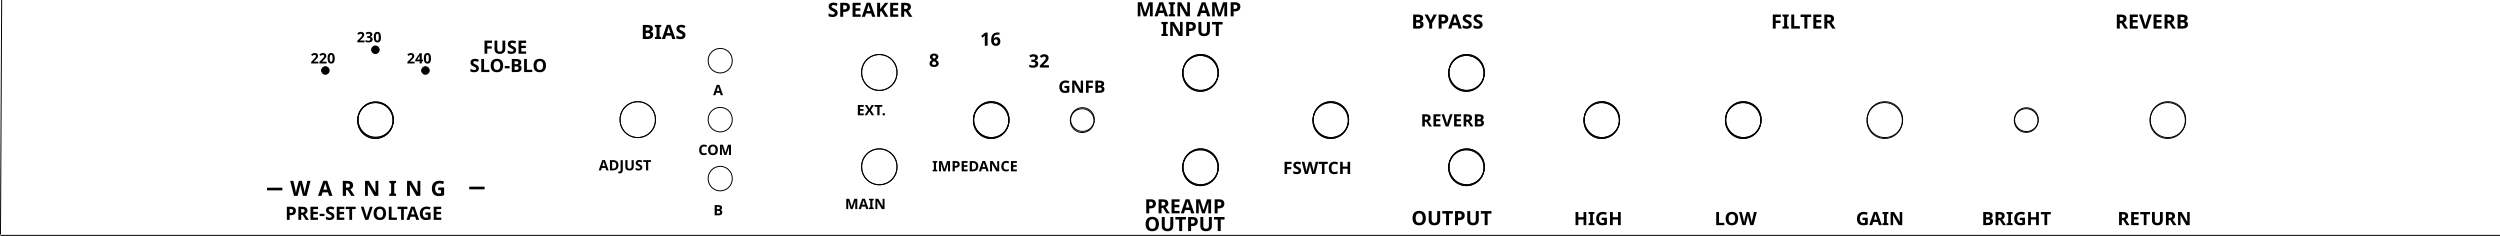
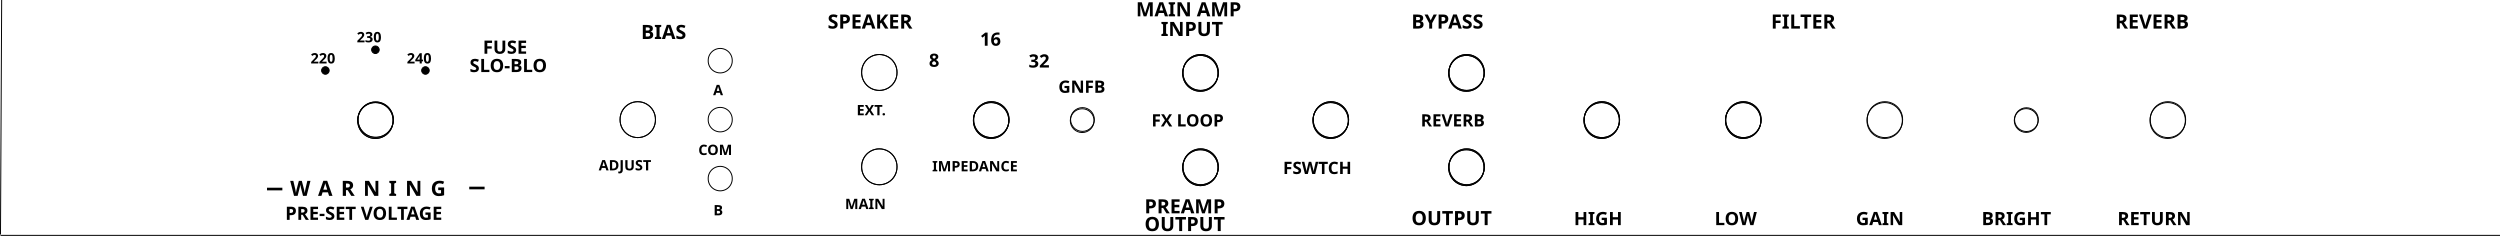
<svg xmlns="http://www.w3.org/2000/svg" xmlns:xlink="http://www.w3.org/1999/xlink" width="26.5in" height="2.5in" viewBox="0 0 673.1 63.5" version="1.1" id="svg8">
  <defs id="defs2">
    <marker style="overflow:visible" refY="0.0" refX="0.0" orient="auto" id="DistanceX">
      <path id="path817" style="stroke:#000000; stroke-width:0.5" d="M 3,-3 L -3,3 M 0,-5 L  0,5" />
    </marker>
    <pattern y="0" x="0" width="8" patternUnits="userSpaceOnUse" id="Hatch" height="8">
      <path id="path820" stroke-width="0.25" stroke="#000000" linecap="square" d="M8 4 l-4,4" />
      <path id="path822" stroke-width="0.25" stroke="#000000" linecap="square" d="M6 2 l-4,4" />
      <path id="path824" stroke-width="0.25" stroke="#000000" linecap="square" d="M4 0 l-4,4" />
    </pattern>
    <symbol id="*Model_Space" />
    <symbol id="*Paper_Space" />
    <symbol id="*Paper_Space0" />
    <symbol id="power_switches">
      <path id="path830" style="stroke:#000000;fill:none" d="M 1048.915,891.336 1054.598,891.336" />
      <path id="path832" style="stroke:#000000;fill:none" d="M 1048.915,887.496 A 23.52,23.52 -0 1 0 1054.598,887.496" />
      <path id="path834" style="stroke:#000000;fill:none" d="M 1054.598,891.336 1054.598,887.496" />
      <path id="path836" style="stroke:#000000;fill:none" d="M 1048.915,887.496 1048.915,891.336" />
      <path id="path838" style="stroke:#000000;fill:none" d="M 952.915,891.336 958.598,891.336" />
      <path id="path840" style="stroke:#000000;fill:none" d="M 952.915,887.496 A 23.52,23.52 -0 1 0 958.598,887.496" />
      <path id="path842" style="stroke:#000000;fill:none" d="M 958.598,891.336 958.598,887.496" />
      <path id="path844" style="stroke:#000000;fill:none" d="M 952.915,887.496 952.915,891.336" />
    </symbol>
    <marker style="overflow:visible" refY="0.0" refX="0.0" orient="auto" id="DistanceX-8">
      <path id="path989" style="stroke:#000000; stroke-width:0.5" d="M 3,-3 L -3,3 M 0,-5 L  0,5" />
    </marker>
    <pattern y="0" x="0" width="8" patternUnits="userSpaceOnUse" id="Hatch-2" height="8">
      <path id="path992" stroke-width="0.25" stroke="#000000" linecap="square" d="M8 4 l-4,4" />
      <path id="path994" stroke-width="0.25" stroke="#000000" linecap="square" d="M6 2 l-4,4" />
      <path id="path996" stroke-width="0.25" stroke="#000000" linecap="square" d="M4 0 l-4,4" />
    </pattern>
    <symbol id="*Model_Space-3" />
    <symbol id="*Paper_Space-7" />
    <symbol id="*Paper_Space0-7" />
    <symbol id="power_switches-4">
      <path id="path1002" style="stroke:#000000;fill:none" d="M 1048.915,891.336 1054.598,891.336" />
      <path id="path1004" style="stroke:#000000;fill:none" d="M 1048.915,887.496 A 23.52,23.52 -0 1 0 1054.598,887.496" />
      <path id="path1006" style="stroke:#000000;fill:none" d="M 1054.598,891.336 1054.598,887.496" />
      <path id="path1008" style="stroke:#000000;fill:none" d="M 1048.915,887.496 1048.915,891.336" />
      <path id="path1010" style="stroke:#000000;fill:none" d="M 952.915,891.336 958.598,891.336" />
      <path id="path1012" style="stroke:#000000;fill:none" d="M 952.915,887.496 A 23.52,23.52 -0 1 0 958.598,887.496" />
      <path id="path1014" style="stroke:#000000;fill:none" d="M 958.598,891.336 958.598,887.496" />
      <path id="path1016" style="stroke:#000000;fill:none" d="M 952.915,887.496 952.915,891.336" />
    </symbol>
    <marker style="overflow:visible" refY="0.0" refX="0.0" orient="auto" id="DistanceX-5">
      <path id="path1167" style="stroke:#000000; stroke-width:0.5" d="M 3,-3 L -3,3 M 0,-5 L  0,5" />
    </marker>
    <pattern y="0" x="0" width="8" patternUnits="userSpaceOnUse" id="Hatch-25" height="8">
      <path id="path1170" stroke-width="0.25" stroke="#000000" linecap="square" d="M8 4 l-4,4" />
      <path id="path1172" stroke-width="0.25" stroke="#000000" linecap="square" d="M6 2 l-4,4" />
      <path id="path1174" stroke-width="0.25" stroke="#000000" linecap="square" d="M4 0 l-4,4" />
    </pattern>
    <symbol id="*Model_Space-9" />
    <symbol id="*Paper_Space-9" />
    <symbol id="*Paper_Space0-0" />
    <symbol id="power_switches-2">
      <path id="path1180" style="stroke:#000000;fill:none" d="M 1048.915,891.336 1054.598,891.336" />
      <path id="path1182" style="stroke:#000000;fill:none" d="M 1048.915,887.496 A 23.52,23.52 -0 1 0 1054.598,887.496" />
      <path id="path1184" style="stroke:#000000;fill:none" d="M 1054.598,891.336 1054.598,887.496" />
      <path id="path1186" style="stroke:#000000;fill:none" d="M 1048.915,887.496 1048.915,891.336" />
      <path id="path1188" style="stroke:#000000;fill:none" d="M 952.915,891.336 958.598,891.336" />
      <path id="path1190" style="stroke:#000000;fill:none" d="M 952.915,887.496 A 23.52,23.52 -0 1 0 958.598,887.496" />
      <path id="path1192" style="stroke:#000000;fill:none" d="M 958.598,891.336 958.598,887.496" />
      <path id="path1194" style="stroke:#000000;fill:none" d="M 952.915,887.496 952.915,891.336" />
    </symbol>
    <marker style="overflow:visible" refY="0.0" refX="0.0" orient="auto" id="DistanceX-9">
      <path id="path5054" style="stroke:#000000; stroke-width:0.5" d="M 3,-3 L -3,3 M 0,-5 L  0,5" />
    </marker>
    <pattern y="0" x="0" width="8" patternUnits="userSpaceOnUse" id="Hatch-8" height="8">
      <path id="path5057" stroke-width="0.25" stroke="#000000" linecap="square" d="M8 4 l-4,4" />
      <path id="path5059" stroke-width="0.25" stroke="#000000" linecap="square" d="M6 2 l-4,4" />
      <path id="path5061" stroke-width="0.25" stroke="#000000" linecap="square" d="M4 0 l-4,4" />
    </pattern>
    <symbol id="*Model_Space-97" />
    <symbol id="*Paper_Space-8" />
    <symbol id="*Paper_Space0-8" />
    <symbol id="power_switches-6">
      <path id="path5067" style="stroke:#000000;fill:none" d="M 1048.915,891.336 1054.598,891.336" />
      <path id="path5069" style="stroke:#000000;fill:none" d="M 1048.915,887.496 A 23.52,23.52 -0 1 0 1054.598,887.496" />
      <path id="path5071" style="stroke:#000000;fill:none" d="M 1054.598,891.336 1054.598,887.496" />
      <path id="path5073" style="stroke:#000000;fill:none" d="M 1048.915,887.496 1048.915,891.336" />
      <path id="path5075" style="stroke:#000000;fill:none" d="M 952.915,891.336 958.598,891.336" />
      <path id="path5077" style="stroke:#000000;fill:none" d="M 952.915,887.496 A 23.52,23.52 -0 1 0 958.598,887.496" />
      <path id="path5079" style="stroke:#000000;fill:none" d="M 958.598,891.336 958.598,887.496" />
      <path id="path5081" style="stroke:#000000;fill:none" d="M 952.915,887.496 952.915,891.336" />
    </symbol>
    <marker style="overflow:visible" refY="0.0" refX="0.0" orient="auto" id="DistanceX-6">
      <path id="path5244" style="stroke:#000000; stroke-width:0.5" d="M 3,-3 L -3,3 M 0,-5 L  0,5" />
    </marker>
    <pattern y="0" x="0" width="8" patternUnits="userSpaceOnUse" id="Hatch-4" height="8">
      <path id="path5247" stroke-width="0.25" stroke="#000000" linecap="square" d="M8 4 l-4,4" />
      <path id="path5249" stroke-width="0.25" stroke="#000000" linecap="square" d="M6 2 l-4,4" />
      <path id="path5251" stroke-width="0.25" stroke="#000000" linecap="square" d="M4 0 l-4,4" />
    </pattern>
    <symbol id="*Model_Space-8" />
    <symbol id="*Paper_Space-2" />
    <symbol id="*Paper_Space0-07" />
    <symbol id="IEC">
      <path id="path5257" style="stroke:#000000;fill:none" d="M 1090.72,1889.083 A 6.24,6.24 -0 1 0 1078.24,1889.083 6.24,6.24 -0 1 0 1090.72,1889.083 z" />
      <path id="path5259" style="stroke:#000000;fill:none" d="M 1061.819,1851.583 957.141,1851.583" />
      <path id="path5261" style="stroke:#000000;fill:none" d="M 1061.819,1926.583 957.141,1926.583" />
      <path id="path5263" style="stroke:#000000;fill:none" d="M 957.141,1851.583 957.141,1926.583" />
      <path id="path5265" style="stroke:#000000;fill:none" d="M 940.72,1889.083 A 6.24,6.24 -0 1 0 928.24,1889.083 6.24,6.24 -0 1 0 940.72,1889.083 z" />
      <path id="path5267" style="stroke:#000000;fill:none" d="M 1061.819,1851.583 1061.819,1926.583" />
    </symbol>
    <symbol id="fuse">
      <path id="path5270" style="stroke:#000000;fill:none" d="M 1293.342,1876.575 1293.342,1901.59" />
      <path id="path5272" style="stroke:#000000;fill:none" d="M 1336.542,1876.575 1336.542,1901.59" />
      <path id="path5274" style="stroke:#000000;fill:none" d="M 1336.542,1876.575 A 24.96,24.96 -0 0 0 1293.342,1876.575" />
      <path id="path5276" style="stroke:#000000;fill:none" d="M 1293.342,1901.59 A 24.96,24.96 -0 0 0 1336.542,1901.59" />
    </symbol>
    <clipPath clipPathUnits="userSpaceOnUse" id="clipPath4497">
      <path d="m 0,0 7115,0 0,11518 L 0,11518 0,0" id="path4499" />
    </clipPath>
    <clipPath clipPathUnits="userSpaceOnUse" id="clipPath4713">
      <path d="m 0,0 7115,0 0,11518 L 0,11518 0,0" id="path4715" />
    </clipPath>
    <clipPath clipPathUnits="userSpaceOnUse" id="clipPath4428">
      <path d="m 0,0 7197,0 0,11518 L 0,11518 0,0" id="path4430" />
    </clipPath>
    <clipPath clipPathUnits="userSpaceOnUse" id="clipPath4608">
      <path d="m 0,0 7197,0 0,11518 L 0,11518 0,0" id="path4610" />
    </clipPath>
    <marker style="overflow:visible" refY="0.0" refX="0.0" orient="auto" id="DistanceX-2">
      <path id="path1064" style="stroke:#000000; stroke-width:0.5" d="M 3,-3 L -3,3 M 0,-5 L  0,5" />
    </marker>
    <pattern y="0" x="0" width="8" patternUnits="userSpaceOnUse" id="Hatch-47" height="8">
      <path id="path1067" stroke-width="0.25" stroke="#000000" linecap="square" d="M8 4 l-4,4" />
      <path id="path1069" stroke-width="0.25" stroke="#000000" linecap="square" d="M6 2 l-4,4" />
      <path id="path1071" stroke-width="0.25" stroke="#000000" linecap="square" d="M4 0 l-4,4" />
    </pattern>
    <symbol id="*Model_Space-5" />
    <symbol id="*Paper_Space-6" />
    <symbol id="*Paper_Space0-88" />
    <symbol id="IEC-4">
      <path id="path1077" style="stroke:#000000;fill:none" d="M 1090.72,1889.083 A 6.24,6.24 -0 1 0 1078.24,1889.083 6.24,6.24 -0 1 0 1090.72,1889.083 z" />
      <path id="path1079" style="stroke:#000000;fill:none" d="M 1061.819,1851.583 957.141,1851.583" />
      <path id="path1081" style="stroke:#000000;fill:none" d="M 1061.819,1926.583 957.141,1926.583" />
      <path id="path1083" style="stroke:#000000;fill:none" d="M 957.141,1851.583 957.141,1926.583" />
      <path id="path1085" style="stroke:#000000;fill:none" d="M 940.72,1889.083 A 6.24,6.24 -0 1 0 928.24,1889.083 6.24,6.24 -0 1 0 940.72,1889.083 z" />
      <path id="path1087" style="stroke:#000000;fill:none" d="M 1061.819,1851.583 1061.819,1926.583" />
    </symbol>
    <symbol id="fuse-9">
      <path id="path1090" style="stroke:#000000;fill:none" d="M 1293.342,1876.575 1293.342,1901.59" />
      <path id="path1092" style="stroke:#000000;fill:none" d="M 1336.542,1876.575 1336.542,1901.59" />
      <path id="path1094" style="stroke:#000000;fill:none" d="M 1336.542,1876.575 A 24.96,24.96 -0 0 0 1293.342,1876.575" />
      <path id="path1096" style="stroke:#000000;fill:none" d="M 1293.342,1901.59 A 24.96,24.96 -0 0 0 1336.542,1901.59" />
    </symbol>
    <symbol id="31">
      <use id="use1099" xlink:href="#fuse-9" transform="translate(-129.7253, -1100.601)" />
    </symbol>
    <marker style="overflow:visible" refY="0.0" refX="0.0" orient="auto" id="DistanceX-0">
      <path id="path1255" style="stroke:#000000; stroke-width:0.5" d="M 3,-3 L -3,3 M 0,-5 L  0,5" />
    </marker>
    <pattern y="0" x="0" width="8" patternUnits="userSpaceOnUse" id="Hatch-7" height="8">
      <path id="path1258" stroke-width="0.25" stroke="#000000" linecap="square" d="M8 4 l-4,4" />
      <path id="path1260" stroke-width="0.25" stroke="#000000" linecap="square" d="M6 2 l-4,4" />
      <path id="path1262" stroke-width="0.25" stroke="#000000" linecap="square" d="M4 0 l-4,4" />
    </pattern>
    <symbol id="*Model_Space-7" />
    <symbol id="*Paper_Space-22" />
    <symbol id="*Paper_Space0-079" />
    <symbol id="IEC-49">
      <path id="path1268" style="stroke:#000000;fill:none" d="M 1090.72,1889.083 A 6.24,6.24 -0 1 0 1078.24,1889.083 6.24,6.24 -0 1 0 1090.72,1889.083 z" />
      <path id="path1270" style="stroke:#000000;fill:none" d="M 1061.819,1851.583 957.141,1851.583" />
      <path id="path1272" style="stroke:#000000;fill:none" d="M 1061.819,1926.583 957.141,1926.583" />
      <path id="path1274" style="stroke:#000000;fill:none" d="M 957.141,1851.583 957.141,1926.583" />
      <path id="path1276" style="stroke:#000000;fill:none" d="M 940.72,1889.083 A 6.24,6.24 -0 1 0 928.24,1889.083 6.24,6.24 -0 1 0 940.72,1889.083 z" />
      <path id="path1278" style="stroke:#000000;fill:none" d="M 1061.819,1851.583 1061.819,1926.583" />
    </symbol>
    <symbol id="fuse-1">
      <path id="path1281" style="stroke:#000000;fill:none" d="M 1293.342,1876.575 1293.342,1901.59" />
      <path id="path1283" style="stroke:#000000;fill:none" d="M 1336.542,1876.575 1336.542,1901.59" />
      <path id="path1285" style="stroke:#000000;fill:none" d="M 1336.542,1876.575 A 24.96,24.96 -0 0 0 1293.342,1876.575" />
      <path id="path1287" style="stroke:#000000;fill:none" d="M 1293.342,1901.59 A 24.96,24.96 -0 0 0 1336.542,1901.59" />
    </symbol>
    <symbol id="31-9">
      <use id="use1290" xlink:href="#fuse-1" transform="translate(-129.7253, -1100.601)" />
    </symbol>
  </defs>
  <g id="layer3">
    <path d="m 436.06,32.212 a 4.763,4.763 0 1 0 -9.525,0 4.763,4.763 0 1 0 9.525,0 z" style="fill:none;stroke:#000000;stroke-width:0.265" id="path1297" />
    <path d="m 436.06,32.212 a 4.763,4.763 0 1 0 -9.525,0 4.763,4.763 0 1 0 9.525,0 z" style="fill:none;stroke:#000000;stroke-width:0.265" id="path1299" />
    <path d="m 588.46,32.212 a 4.763,4.763 0 1 0 -9.525,0 4.763,4.763 0 1 0 9.525,0 z" style="fill:none;stroke:#000000;stroke-width:0.265" id="path1301" />
    <path d="m 512.26,32.212 a 4.763,4.763 0 1 0 -9.525,0 4.763,4.763 0 1 0 9.525,0 z" style="fill:none;stroke:#000000;stroke-width:0.265" id="path1303" />
    <path d="m 399.642,44.912 a 4.763,4.763 0 1 0 -9.525,0 4.763,4.763 0 1 0 9.525,0 z" style="fill:none;stroke:#000000;stroke-width:0.265" id="path1305" />
    <path d="m 399.642,19.512 a 4.763,4.763 0 1 0 -9.525,0 4.763,4.763 0 1 0 9.525,0 z" style="fill:none;stroke:#000000;stroke-width:0.265" id="path1307" />
    <path d="m 399.642,19.512 a 4.763,4.763 0 1 0 -9.525,0 4.763,4.763 0 1 0 9.525,0 z" style="fill:none;stroke:#000000;stroke-width:0.265" id="path1309" />
    <path d="m 399.642,44.912 a 4.763,4.763 0 1 0 -9.525,0 4.763,4.763 0 1 0 9.525,0 z" style="fill:none;stroke:#000000;stroke-width:0.265" id="path1311" />
    <path d="m 271.675,32.212 a 4.763,4.763 0 1 0 -9.525,0 4.763,4.763 0 1 0 9.525,0 z" style="fill:none;stroke:#000000;stroke-width:0.265" id="path1313" />
    <path d="m 271.675,32.212 a 4.763,4.763 0 1 0 -9.525,0 4.763,4.763 0 1 0 9.525,0 z" style="fill:none;stroke:#000000;stroke-width:0.265" id="path1315" />
    <path d="m 105.908,32.212 a 4.762,4.762 0 1 0 -9.525,0 4.762,4.762 0 1 0 9.525,0 z" style="fill:none;stroke:#000000;stroke-width:0.265" id="path1317" />
    <path d="m 105.908,32.212 a 4.762,4.762 0 1 0 -9.525,0 4.762,4.762 0 1 0 9.525,0 z" style="fill:none;stroke:#000000;stroke-width:0.265" id="path1319" />
    <path d="m 474.16,32.212 a 4.763,4.763 0 1 0 -9.525,0 4.763,4.763 0 1 0 9.525,0 z" style="fill:none;stroke:#000000;stroke-width:0.265" id="path1321" />
    <path d="m 474.16,32.212 a 4.763,4.763 0 1 0 -9.525,0 4.763,4.763 0 1 0 9.525,0 z" style="fill:none;stroke:#000000;stroke-width:0.265" id="path1323" />
    <path d="m 294.64,32.175 a 3.2,3.2 0 1 0 -6.401,0 3.2,3.2 0 1 0 6.401,0 z" style="fill:none;stroke:#000000;stroke-width:0.265" id="path1325" />
    <path d="m 197.15,16.337 a 3.239,3.239 0 1 0 -6.477,0 3.239,3.239 0 1 0 6.477,0 z" style="fill:none;stroke:#000000;stroke-width:0.265" id="path1337" />
    <path d="m 197.15,32.212 a 3.239,3.239 0 1 0 -6.477,0 3.239,3.239 0 1 0 6.477,0 z" style="fill:none;stroke:#000000;stroke-width:0.265" id="path1339" />
    <path d="m 197.15,48.087 a 3.239,3.239 0 1 0 -6.477,0 3.239,3.239 0 1 0 6.477,0 z" style="fill:none;stroke:#000000;stroke-width:0.265" id="path1341" />
    <path d="m 176.473,32.212 a 4.763,4.763 0 1 0 -9.525,0 4.763,4.763 0 1 0 9.525,0 z" style="fill:none;stroke:#000000;stroke-width:0.265" id="path1343" />
    <path d="m 176.473,32.212 a 4.763,4.763 0 1 0 -9.525,0 4.763,4.763 0 1 0 9.525,0 z" style="fill:none;stroke:#000000;stroke-width:0.265" id="path1345" />
    <use height="100%" width="100%" y="0" x="0" transform="matrix(0.2645833,0,0,0.2645833,-214.3012,-61.96799)" xlink:href="#IEC-49" id="use1347" />
    <path d="m 363.097,32.212 a 4.763,4.763 0 1 0 -9.525,0 4.763,4.763 0 1 0 9.525,0 z" style="fill:none;stroke:#000000;stroke-width:0.265" id="path1349" />
    <path d="m 363.097,32.212 a 4.763,4.763 0 1 0 -9.525,0 4.763,4.763 0 1 0 9.525,0 z" style="fill:none;stroke:#000000;stroke-width:0.265" id="path1351" />
    <path d="m 328.021,44.912 a 4.763,4.763 0 1 0 -9.525,0 4.763,4.763 0 1 0 9.525,0 z" style="fill:none;stroke:#000000;stroke-width:0.265" id="path1353" />
    <path d="m 328.021,19.512 a 4.763,4.763 0 1 0 -9.525,0 4.763,4.763 0 1 0 9.525,0 z" style="fill:none;stroke:#000000;stroke-width:0.265" id="path1355" />
    <path d="m 328.021,19.512 a 4.763,4.763 0 1 0 -9.525,0 4.763,4.763 0 1 0 9.525,0 z" style="fill:none;stroke:#000000;stroke-width:0.265" id="path1357" />
    <path d="m 328.021,44.912 a 4.763,4.763 0 1 0 -9.525,0 4.763,4.763 0 1 0 9.525,0 z" style="fill:none;stroke:#000000;stroke-width:0.265" id="path1359" />
    <path d="m 548.798,32.212 a 3.2,3.2 0 1 0 -6.401,0 3.2,3.2 0 1 0 6.401,0 z" style="fill:none;stroke:#000000;stroke-width:0.265" id="path1361" />
    <path d="m 241.512,44.912 a 4.763,4.763 0 1 0 -9.525,0 4.763,4.763 0 1 0 9.525,0 z" style="fill:none;stroke:#000000;stroke-width:0.265" id="path1363" />
    <path d="m 241.512,19.512 a 4.763,4.763 0 1 0 -9.525,0 4.763,4.763 0 1 0 9.525,0 z" style="fill:none;stroke:#000000;stroke-width:0.265" id="path1365" />
    <path d="m 241.512,19.512 a 4.763,4.763 0 1 0 -9.525,0 4.763,4.763 0 1 0 9.525,0 z" style="fill:none;stroke:#000000;stroke-width:0.265" id="path1367" />
    <path d="m 241.512,44.912 a 4.763,4.763 0 1 0 -9.525,0 4.763,4.763 0 1 0 9.525,0 z" style="fill:none;stroke:#000000;stroke-width:0.265" id="path1369" />
    <use height="100%" width="100%" y="0" x="0" xlink:href="#31-9" id="use1371" transform="matrix(0.2645833,0,0,0.2645833,-174.263,229.2327)" />
  </g>
  <g id="layer1" transform="translate(0,-233.5)">
    <path d="M 0.132,296.868 H 673.506" style="fill:none;stroke:#000000;stroke-width:0.265" id="path5281" />
    <path d="M 673.474,233.368 0.452,233.368" style="fill:none;stroke:#000000;stroke-width:0.265" id="path5283" />
    <path d="m 435.99,265.947 a 4.763,4.763 0 1 1 -9.525,0 4.763,4.763 0 1 1 9.525,0 z" style="fill:none;stroke:#000000;stroke-width:0.265" id="path5285" />
    <path d="m 435.99,265.947 a 4.763,4.763 0 1 1 -9.525,0 4.763,4.763 0 1 1 9.525,0 z" style="fill:none;stroke:#000000;stroke-width:0.265" id="path5287" />
    <path d="m 588.39,265.947 a 4.763,4.763 0 1 1 -9.525,0 4.763,4.763 0 1 1 9.525,0 z" style="fill:none;stroke:#000000;stroke-width:0.265" id="path5289" />
    <path d="m 512.19,265.947 a 4.763,4.763 0 1 1 -9.525,0 4.763,4.763 0 1 1 9.525,0 z" style="fill:none;stroke:#000000;stroke-width:0.265" id="path5291" />
    <path d="m 399.572,253.247 a 4.763,4.763 0 1 1 -9.525,0 4.763,4.763 0 1 1 9.525,0 z" style="fill:none;stroke:#000000;stroke-width:0.265" id="path5293" />
    <path d="m 399.572,278.647 a 4.763,4.763 0 1 1 -9.525,0 4.763,4.763 0 1 1 9.525,0 z" style="fill:none;stroke:#000000;stroke-width:0.265" id="path5295" />
    <path d="m 399.572,278.647 a 4.763,4.763 0 1 1 -9.525,0 4.763,4.763 0 1 1 9.525,0 z" style="fill:none;stroke:#000000;stroke-width:0.265" id="path5297" />
    <path d="m 399.572,253.247 a 4.763,4.763 0 1 1 -9.525,0 4.763,4.763 0 1 1 9.525,0 z" style="fill:none;stroke:#000000;stroke-width:0.265" id="path5299" />
    <path d="m 271.604,265.947 a 4.763,4.763 0 1 1 -9.525,0 4.763,4.763 0 1 1 9.525,0 z" style="fill:none;stroke:#000000;stroke-width:0.265" id="path5301" />
    <path d="m 271.604,265.947 a 4.763,4.763 0 1 1 -9.525,0 4.763,4.763 0 1 1 9.525,0 z" style="fill:none;stroke:#000000;stroke-width:0.265" id="path5303" />
    <path d="m 105.838,265.947 a 4.763,4.763 0 1 1 -9.525,0 4.763,4.763 0 1 1 9.525,0 z" style="fill:none;stroke:#000000;stroke-width:0.265" id="path5313" />
    <path d="m 105.838,265.947 a 4.763,4.763 0 1 1 -9.525,0 4.763,4.763 0 1 1 9.525,0 z" style="fill:none;stroke:#000000;stroke-width:0.265" id="path5315" />
    <path d="m 474.09,265.947 a 4.763,4.763 0 1 1 -9.525,0 4.763,4.763 0 1 1 9.525,0 z" style="fill:none;stroke:#000000;stroke-width:0.265" id="path5317" />
    <path d="m 474.09,265.947 a 4.763,4.763 0 1 1 -9.525,0 4.763,4.763 0 1 1 9.525,0 z" style="fill:none;stroke:#000000;stroke-width:0.265" id="path5319" />
    <path d="m 294.569,265.984 a 3.2,3.2 0 1 1 -6.401,0 3.2,3.2 0 1 1 6.401,0 z" style="fill:none;stroke:#000000;stroke-width:0.265" id="path5321" />
    <path d="m 673.506,296.868 v -63.5" style="fill:none;stroke:#000000;stroke-width:0.265" id="path5323" />
    <path d="m 0.132,296.638 0.319,-63.499" style="fill:none;stroke:#000000;stroke-width:0.265" id="path5325" />
    <path d="m 88.621,252.477 a 1.016,1.016 0 1 1 -2.032,0 1.016,1.016 0 1 1 2.032,0 z" style="fill:#000000;fill-opacity:1;stroke:#000000;stroke-width:0.265" id="path5331" />
    <path d="m 102.091,246.897 a 1.016,1.016 0 1 1 -2.032,0 1.016,1.016 0 1 1 2.032,0 z" style="fill:#000000;fill-opacity:1;stroke:#000000;stroke-width:0.265" id="path5333" />
    <path d="m 115.562,252.477 a 1.016,1.016 0 1 1 -2.032,0 1.016,1.016 0 1 1 2.032,0 z" style="fill:#000000;fill-opacity:1;stroke:#000000;stroke-width:0.265" id="path5335" />
    <use height="100%" width="100%" y="0" x="0" transform="matrix(0.2645833,0,0,-0.2645833,-214.3716,765.7668)" xlink:href="#IEC" id="use5347" />
    <use height="100%" width="100%" y="0" x="0" transform="matrix(0.2645833,0,0,-0.2645833,-208.6566,765.7668)" xlink:href="#fuse" id="use5349" />
    <path d="m 363.026,265.947 a 4.763,4.763 0 1 1 -9.525,0 4.763,4.763 0 1 1 9.525,0 z" style="fill:none;stroke:#000000;stroke-width:0.265" id="path5351" />
    <path d="m 363.026,265.947 a 4.763,4.763 0 1 1 -9.525,0 4.763,4.763 0 1 1 9.525,0 z" style="fill:none;stroke:#000000;stroke-width:0.265" id="path5353" />
    <path d="m 327.951,253.247 a 4.763,4.763 0 1 1 -9.525,0 4.763,4.763 0 1 1 9.525,0 z" style="fill:none;stroke:#000000;stroke-width:0.265" id="path5355" />
    <path d="m 327.951,278.647 a 4.763,4.763 0 1 1 -9.525,0 4.763,4.763 0 1 1 9.525,0 z" style="fill:none;stroke:#000000;stroke-width:0.265" id="path5357" />
    <path d="m 327.951,278.647 a 4.763,4.763 0 1 1 -9.525,0 4.763,4.763 0 1 1 9.525,0 z" style="fill:none;stroke:#000000;stroke-width:0.265" id="path5359" />
    <path d="m 327.951,253.247 a 4.763,4.763 0 1 1 -9.525,0 4.763,4.763 0 1 1 9.525,0 z" style="fill:none;stroke:#000000;stroke-width:0.265" id="path5361" />
    <path d="m 548.728,265.947 a 3.2,3.2 0 1 1 -6.401,0 3.2,3.2 0 1 1 6.401,0 z" style="fill:none;stroke:#000000;stroke-width:0.265" id="path5363" />
    <g id="layer2" transform="matrix(0.2822222,0,0,0.2822222,12.42947,175.1394)">
      <g id="g4709" style="fill:#000000;fill-opacity:1;stroke:none" transform="matrix(0,-0.2705056,-0.2706039,0,2678.166,859.3963)">
        <g clip-path="url(#clipPath4713)" id="g4711" style="fill:#000000;fill-opacity:1;stroke:none">
          <path id="path4717" style="fill:#000000;fill-opacity:1;stroke:none;stroke-width:12;stroke-linecap:round;stroke-linejoin:round;stroke-miterlimit:10;stroke-dasharray:none;stroke-opacity:1" d="M 3177,9897 V 2002" />
          <path id="path4719" style="fill:#000000;fill-opacity:1;stroke:none;stroke-width:12;stroke-linecap:round;stroke-linejoin:round;stroke-miterlimit:10;stroke-dasharray:none;stroke-opacity:1" d="M 2465,1998 V 9893" />
          <path id="path4861" style="fill:#000000;fill-opacity:1;stroke:none;stroke-width:12;stroke-linecap:round;stroke-linejoin:round;stroke-miterlimit:10;stroke-dasharray:none;stroke-opacity:1" d="m 2640,9220 h 362" />
          <path id="path4869" style="fill:#000000;fill-opacity:1;stroke:none;stroke-width:12;stroke-linecap:round;stroke-linejoin:round;stroke-miterlimit:10;stroke-dasharray:none;stroke-opacity:1" d="m 2640,9220 v 260" />
          <path id="path5005" style="fill:#000000;fill-opacity:1;stroke:none;stroke-width:12;stroke-linecap:round;stroke-linejoin:round;stroke-miterlimit:10;stroke-dasharray:none;stroke-opacity:1" d="m 3177,9897 -712,-4" />
          <g transform="rotate(-90,4572.5,1575)" id="g5035" style="fill:#000000;fill-opacity:1;stroke:none" />
          <rect style="fill:#000000;fill-opacity:1;stroke:none;stroke-width:0.625;stroke-linecap:butt;stroke-linejoin:round;stroke-miterlimit:10;stroke-dasharray:none;stroke-opacity:1" id="rect5374" width="54.128" height="9.336" x="-8405.478" y="-1754.176" transform="matrix(0,-1,-1,0,0,0)" />
          <rect transform="matrix(0,-1,-1,0,0,0)" y="-1750.529" x="-9118.428" height="9.336" width="54.128" id="rect5376" style="fill:#000000;fill-opacity:1;stroke:none;stroke-width:0.625;stroke-linecap:butt;stroke-linejoin:round;stroke-miterlimit:10;stroke-dasharray:none;stroke-opacity:1" />
          <g transform="matrix(1.148387,0,0,1.147777,-594.3033,-1886.077)" id="g4602" style="fill:#000000;fill-opacity:1;stroke:none">
            <g id="g4604" style="fill:#000000;fill-opacity:1;stroke:none" />
          </g>
        </g>
      </g>
    </g>
    <text xml:space="preserve" style="font-style:normal;font-weight:normal;font-size:3.387px;line-height:0%;font-family:sans-serif;letter-spacing:0px;word-spacing:0px;fill:#000000;fill-opacity:1;stroke:none;stroke-width:0.282px;stroke-linecap:butt;stroke-linejoin:miter;stroke-opacity:1" x="570.102" y="294.114" id="text5796">
      <tspan id="tspan5798" x="570.102" y="294.114" style="font-style:normal;font-variant:normal;font-weight:600;font-stretch:normal;font-size:4.939px;line-height:1.25;font-family:Conthrax;-inkscape-font-specification:'Conthrax Semi-Bold';stroke-width:0.282px">RETURN</tspan>
    </text>
    <text xml:space="preserve" style="font-style:normal;font-weight:normal;font-size:3.387px;line-height:0%;font-family:sans-serif;letter-spacing:0px;word-spacing:0px;fill:#000000;fill-opacity:1;stroke:none;stroke-width:0.282px;stroke-linecap:butt;stroke-linejoin:miter;stroke-opacity:1" x="250.097" y="251.482" id="text5872">
      <tspan id="tspan5874" x="250.097" y="251.482" style="font-style:normal;font-variant:normal;font-weight:600;font-stretch:normal;font-size:4.939px;line-height:1.25;font-family:Conthrax;-inkscape-font-specification:'Conthrax Semi-Bold';stroke-width:0.282px">8</tspan>
    </text>
    <text id="text5876" y="245.805" x="263.856" style="font-style:normal;font-weight:normal;font-size:3.387px;line-height:0%;font-family:sans-serif;letter-spacing:0px;word-spacing:0px;fill:#000000;fill-opacity:1;stroke:none;stroke-width:0.282px;stroke-linecap:butt;stroke-linejoin:miter;stroke-opacity:1" xml:space="preserve">
      <tspan style="font-style:normal;font-variant:normal;font-weight:600;font-stretch:normal;font-size:4.939px;line-height:1.25;font-family:Conthrax;-inkscape-font-specification:'Conthrax Semi-Bold';stroke-width:0.282px" y="245.805" x="263.856" id="tspan5878">16</tspan>
    </text>
    <text xml:space="preserve" style="font-style:normal;font-weight:normal;font-size:3.387px;line-height:0%;font-family:sans-serif;letter-spacing:0px;word-spacing:0px;fill:#000000;fill-opacity:1;stroke:none;stroke-width:0.282px;stroke-linecap:butt;stroke-linejoin:miter;stroke-opacity:1" x="276.933" y="251.683" id="text5880">
      <tspan id="tspan5882" x="276.933" y="251.683" style="font-style:normal;font-variant:normal;font-weight:600;font-stretch:normal;font-size:4.939px;line-height:1.25;font-family:Conthrax;-inkscape-font-specification:'Conthrax Semi-Bold';stroke-width:0.282px">32</tspan>
    </text>
    <text id="text5884" y="279.63" x="250.967" style="font-style:normal;font-weight:normal;font-size:3.387px;line-height:0%;font-family:sans-serif;letter-spacing:0px;word-spacing:0px;fill:#000000;fill-opacity:1;stroke:none;stroke-width:0.282px;stroke-linecap:butt;stroke-linejoin:miter;stroke-opacity:1" xml:space="preserve">
      <tspan style="font-style:normal;font-variant:normal;font-weight:600;font-stretch:normal;font-size:3.881px;line-height:1.25;font-family:Conthrax;-inkscape-font-specification:'Conthrax Semi-Bold';stroke-width:0.282px" y="279.63" x="250.967" id="tspan5886">IMPEDANCE</tspan>
    </text>
    <text id="text5916" y="244.372" x="139.06" style="font-style:normal;font-weight:normal;font-size:3.387px;line-height:0%;font-family:sans-serif;text-align:center;letter-spacing:0px;word-spacing:0px;text-anchor:middle;fill:#000000;fill-opacity:1;stroke:none;stroke-width:0.282px;stroke-linecap:butt;stroke-linejoin:miter;stroke-opacity:1" xml:space="preserve">
      <tspan style="font-style:normal;font-variant:normal;font-weight:600;font-stretch:normal;font-size:4.939px;line-height:1.25;font-family:Conthrax;-inkscape-font-specification:'Conthrax Semi-Bold';text-align:center;text-anchor:middle;stroke-width:0.282px" y="245.346" x="139.06" id="tspan5918" />
      <tspan style="font-style:normal;font-variant:normal;font-weight:600;font-stretch:normal;font-size:4.939px;line-height:1;font-family:Conthrax;-inkscape-font-specification:'Conthrax Semi-Bold';text-align:center;text-anchor:middle;stroke-width:0.282px" y="245.346" x="139.06" id="tspan5920" />
      <tspan style="font-style:normal;font-variant:normal;font-weight:600;font-stretch:normal;font-size:4.939px;line-height:1;font-family:Conthrax;-inkscape-font-specification:'Conthrax Semi-Bold';text-align:center;text-anchor:middle;stroke-width:0.282px" y="245.346" x="139.06" id="tspan1125" />
      <tspan style="font-style:normal;font-variant:normal;font-weight:600;font-stretch:normal;font-size:4.939px;line-height:1;font-family:Conthrax;-inkscape-font-specification:'Conthrax Semi-Bold';text-align:center;text-anchor:middle;stroke-width:0.282px" y="247.968" x="139.06" id="tspan1128">FUSE</tspan>
      <tspan style="font-style:normal;font-variant:normal;font-weight:600;font-stretch:normal;font-size:4.939px;line-height:1;font-family:Conthrax;-inkscape-font-specification:'Conthrax Semi-Bold';text-align:center;text-anchor:middle;stroke-width:0.282px" y="252.907" x="139.06" id="tspan1130">SLO-BLO</tspan>
    </text>
    <text id="text5930" y="250.586" x="83.618" style="font-style:normal;font-weight:normal;font-size:3.387px;line-height:0%;font-family:sans-serif;letter-spacing:0px;word-spacing:0px;fill:#000000;fill-opacity:1;stroke:none;stroke-width:0.282px;stroke-linecap:butt;stroke-linejoin:miter;stroke-opacity:1" xml:space="preserve">
      <tspan style="font-style:normal;font-variant:normal;font-weight:600;font-stretch:normal;font-size:3.881px;line-height:1.25;font-family:Conthrax;-inkscape-font-specification:'Conthrax Semi-Bold';stroke-width:0.282px" y="250.586" x="83.618" id="tspan5932">220</tspan>
    </text>
    <text xml:space="preserve" style="font-style:normal;font-weight:normal;font-size:3.387px;line-height:0%;font-family:sans-serif;letter-spacing:0px;word-spacing:0px;fill:#000000;fill-opacity:1;stroke:none;stroke-width:0.282px;stroke-linecap:butt;stroke-linejoin:miter;stroke-opacity:1" x="96.05" y="244.89" id="text5934">
      <tspan id="tspan5936" x="96.05" y="244.89" style="font-style:normal;font-variant:normal;font-weight:600;font-stretch:normal;font-size:3.881px;line-height:1.25;font-family:Conthrax;-inkscape-font-specification:'Conthrax Semi-Bold';stroke-width:0.282px">230</tspan>
    </text>
    <text id="text5938" y="250.586" x="109.529" style="font-style:normal;font-weight:normal;font-size:3.387px;line-height:0%;font-family:sans-serif;letter-spacing:0px;word-spacing:0px;fill:#000000;fill-opacity:1;stroke:none;stroke-width:0.282px;stroke-linecap:butt;stroke-linejoin:miter;stroke-opacity:1" xml:space="preserve">
      <tspan style="font-style:normal;font-variant:normal;font-weight:600;font-stretch:normal;font-size:3.881px;line-height:1.25;font-family:Conthrax;-inkscape-font-specification:'Conthrax Semi-Bold';stroke-width:0.282px" y="250.586" x="109.529" id="tspan5940">240</tspan>
    </text>
    <text xml:space="preserve" style="font-style:normal;font-weight:normal;font-size:3.387px;line-height:0%;font-family:sans-serif;letter-spacing:0px;word-spacing:0px;fill:#000000;fill-opacity:1;stroke:none;stroke-width:0.282px;stroke-linecap:butt;stroke-linejoin:miter;stroke-opacity:1" x="101.032" y="286.235" id="text5946">
      <tspan id="tspan5948" x="102.165" y="286.235" style="font-style:normal;font-variant:normal;font-weight:600;font-stretch:normal;font-size:5.644px;line-height:1.25;font-family:Conthrax;-inkscape-font-specification:'Conthrax Semi-Bold';text-align:center;letter-spacing:2.266px;text-anchor:middle;stroke-width:0.282px">WARNING</tspan>
      <tspan x="101.032" y="292.689" style="font-style:normal;font-variant:normal;font-weight:600;font-stretch:normal;font-size:4.939px;line-height:1.25;font-family:Conthrax;-inkscape-font-specification:'Conthrax Semi-Bold';text-align:center;text-anchor:middle;stroke-width:0.282px" id="tspan5952">PRE-SET VOLTAGE</tspan>
      <tspan x="101.862" y="298.863" style="font-style:normal;font-variant:normal;font-weight:600;font-stretch:normal;font-size:4.939px;line-height:1.25;font-family:Conthrax;-inkscape-font-specification:'Conthrax Semi-Bold';text-align:center;text-anchor:middle;stroke-width:0.282px" id="tspan5950"> </tspan>
    </text>
    <text xml:space="preserve" style="font-style:normal;font-weight:normal;font-size:3.387px;line-height:0%;font-family:sans-serif;letter-spacing:0px;word-spacing:0px;fill:#000000;fill-opacity:1;stroke:none;stroke-width:0.282px;stroke-linecap:butt;stroke-linejoin:miter;stroke-opacity:1" x="120.05" y="218.52" id="text5370">
      <tspan id="tspan5372" x="120.05" y="218.52" style="font-size:3.881px;line-height:1.25;stroke-width:0.282px"> </tspan>
    </text>
    <text id="text5122" y="259.138" x="191.997" style="font-style:normal;font-weight:normal;font-size:3.387px;line-height:0%;font-family:sans-serif;letter-spacing:0px;word-spacing:0px;fill:#000000;fill-opacity:1;stroke:none;stroke-width:0.282px;stroke-linecap:butt;stroke-linejoin:miter;stroke-opacity:1" xml:space="preserve">
      <tspan style="font-style:normal;font-variant:normal;font-weight:600;font-stretch:normal;font-size:3.881px;line-height:1.25;font-family:Conthrax;-inkscape-font-specification:'Conthrax Semi-Bold';stroke-width:0.282px" y="259.138" x="191.997" id="tspan5124">A</tspan>
    </text>
    <text xml:space="preserve" style="font-style:normal;font-weight:normal;font-size:3.387px;line-height:0%;font-family:sans-serif;letter-spacing:0px;word-spacing:0px;fill:#000000;fill-opacity:1;stroke:none;stroke-width:0.282px;stroke-linecap:butt;stroke-linejoin:miter;stroke-opacity:1" x="188.018" y="275.239" id="text5126">
      <tspan id="tspan5128" x="188.018" y="275.239" style="font-style:normal;font-variant:normal;font-weight:600;font-stretch:normal;font-size:3.881px;line-height:1.25;font-family:Conthrax;-inkscape-font-specification:'Conthrax Semi-Bold';stroke-width:0.282px">COM</tspan>
    </text>
    <text xml:space="preserve" style="font-style:normal;font-weight:normal;font-size:3.387px;line-height:0%;font-family:sans-serif;letter-spacing:0px;word-spacing:0px;fill:#000000;fill-opacity:1;stroke:none;stroke-width:0.282px;stroke-linecap:butt;stroke-linejoin:miter;stroke-opacity:1" x="172.584" y="244.001" id="text5130">
      <tspan id="tspan5132" x="172.584" y="244.001" style="font-style:normal;font-variant:normal;font-weight:600;font-stretch:normal;font-size:5.292px;line-height:1.25;font-family:Conthrax;-inkscape-font-specification:'Conthrax Semi-Bold';stroke-width:0.282px">BIAS</tspan>
    </text>
    <text xml:space="preserve" style="font-style:normal;font-weight:normal;font-size:3.387px;line-height:0%;font-family:sans-serif;letter-spacing:0px;word-spacing:0px;fill:#000000;fill-opacity:1;stroke:none;stroke-width:0.282px;stroke-linecap:butt;stroke-linejoin:miter;stroke-opacity:1" x="192.075" y="291.484" id="text5134">
      <tspan id="tspan5136" x="192.075" y="291.484" style="font-style:normal;font-variant:normal;font-weight:600;font-stretch:normal;font-size:3.881px;line-height:1.25;font-family:Conthrax;-inkscape-font-specification:'Conthrax Semi-Bold';stroke-width:0.282px">B</tspan>
    </text>
    <text id="text6532" y="294.114" x="499.686" style="font-style:normal;font-weight:normal;font-size:3.387px;line-height:0%;font-family:sans-serif;letter-spacing:0px;word-spacing:0px;fill:#000000;fill-opacity:1;stroke:none;stroke-width:0.282px;stroke-linecap:butt;stroke-linejoin:miter;stroke-opacity:1" xml:space="preserve">
      <tspan style="font-style:normal;font-variant:normal;font-weight:600;font-stretch:normal;font-size:4.939px;line-height:1.25;font-family:Conthrax;-inkscape-font-specification:'Conthrax Semi-Bold';stroke-width:0.282px" y="294.114" x="499.686" id="tspan6530">GAIN</tspan>
    </text>
    <text xml:space="preserve" style="font-style:normal;font-weight:normal;font-size:3.387px;line-height:0%;font-family:sans-serif;letter-spacing:0px;word-spacing:0px;fill:#000000;fill-opacity:1;stroke:none;stroke-width:0.282px;stroke-linecap:butt;stroke-linejoin:miter;stroke-opacity:1" x="461.644" y="294.114" id="text6536">
      <tspan id="tspan6534" x="461.644" y="294.114" style="font-style:normal;font-variant:normal;font-weight:600;font-stretch:normal;font-size:4.939px;line-height:1.25;font-family:Conthrax;-inkscape-font-specification:'Conthrax Semi-Bold';stroke-width:0.282px">LOW</tspan>
    </text>
    <text id="text6540" y="294.114" x="423.762" style="font-style:normal;font-weight:normal;font-size:3.387px;line-height:0%;font-family:sans-serif;letter-spacing:0px;word-spacing:0px;fill:#000000;fill-opacity:1;stroke:none;stroke-width:0.282px;stroke-linecap:butt;stroke-linejoin:miter;stroke-opacity:1" xml:space="preserve">
      <tspan style="font-style:normal;font-variant:normal;font-weight:600;font-stretch:normal;font-size:4.939px;line-height:1.25;font-family:Conthrax;-inkscape-font-specification:'Conthrax Semi-Bold';stroke-width:0.282px" y="294.114" x="423.762" id="tspan6538">HIGH</tspan>
    </text>
    <text id="text6544" y="294.114" x="533.532" style="font-style:normal;font-weight:normal;font-size:3.387px;line-height:0%;font-family:sans-serif;letter-spacing:0px;word-spacing:0px;fill:#000000;fill-opacity:1;stroke:none;stroke-width:0.282px;stroke-linecap:butt;stroke-linejoin:miter;stroke-opacity:1" xml:space="preserve">
      <tspan style="font-style:normal;font-variant:normal;font-weight:600;font-stretch:normal;font-size:4.939px;line-height:1.25;font-family:Conthrax;-inkscape-font-specification:'Conthrax Semi-Bold';stroke-width:0.282px" y="294.114" x="533.532" id="tspan6542">BRIGHT</tspan>
    </text>
    <text xml:space="preserve" style="font-style:normal;font-weight:normal;font-size:3.387px;line-height:0%;font-family:sans-serif;letter-spacing:0px;word-spacing:0px;fill:#000000;fill-opacity:1;stroke:none;stroke-width:0.282px;stroke-linecap:butt;stroke-linejoin:miter;stroke-opacity:1" x="379.994" y="294.114" id="text6548">
      <tspan id="tspan6546" x="379.994" y="294.114" style="font-style:normal;font-variant:normal;font-weight:600;font-stretch:normal;font-size:5.292px;line-height:1.25;font-family:Conthrax;-inkscape-font-specification:'Conthrax, Semi-Bold';font-variant-ligatures:normal;font-variant-caps:normal;font-variant-numeric:normal;font-feature-settings:normal;text-align:start;writing-mode:lr-tb;text-anchor:start;stroke-width:0.282px">OUTPUT</tspan>
    </text>
    <text id="text6554" y="241.197" x="379.994" style="font-style:normal;font-weight:normal;font-size:3.387px;line-height:0%;font-family:sans-serif;letter-spacing:0px;word-spacing:0px;fill:#000000;fill-opacity:1;stroke:none;stroke-width:0.282px;stroke-linecap:butt;stroke-linejoin:miter;stroke-opacity:1" xml:space="preserve">
      <tspan style="font-style:normal;font-variant:normal;font-weight:600;font-stretch:normal;font-size:5.292px;line-height:1.25;font-family:Conthrax;-inkscape-font-specification:'Conthrax, Semi-Bold';font-variant-ligatures:normal;font-variant-caps:normal;font-variant-numeric:normal;font-feature-settings:normal;text-align:start;writing-mode:lr-tb;text-anchor:start;stroke-width:0.282px" y="241.197" x="379.994" id="tspan6552">BYPASS</tspan>
    </text>
    <text id="text6558" y="267.552" x="382.521" style="font-style:normal;font-weight:normal;font-size:3.387px;line-height:0%;font-family:sans-serif;letter-spacing:0px;word-spacing:0px;fill:#000000;fill-opacity:1;stroke:none;stroke-width:0.282px;stroke-linecap:butt;stroke-linejoin:miter;stroke-opacity:1" xml:space="preserve">
      <tspan style="font-style:normal;font-variant:normal;font-weight:600;font-stretch:normal;font-size:4.586px;line-height:1.25;font-family:Conthrax;-inkscape-font-specification:'Conthrax, Semi-Bold';font-variant-ligatures:normal;font-variant-caps:normal;font-variant-numeric:normal;font-feature-settings:normal;text-align:start;writing-mode:lr-tb;text-anchor:start;stroke-width:0.282px" y="267.552" x="382.521" id="tspan6556">REVERB</tspan>
    </text>
    <text id="text6801" y="291.197" x="308.13" style="font-style:normal;font-weight:normal;font-size:3.387px;line-height:0%;font-family:sans-serif;letter-spacing:0px;word-spacing:0px;fill:#000000;fill-opacity:1;stroke:none;stroke-width:0.282px;stroke-linecap:butt;stroke-linejoin:miter;stroke-opacity:1" xml:space="preserve">
      <tspan style="font-style:normal;font-variant:normal;font-weight:600;font-stretch:normal;font-size:5.292px;line-height:1.25;font-family:Conthrax;-inkscape-font-specification:'Conthrax, Semi-Bold';font-variant-ligatures:normal;font-variant-caps:normal;font-variant-numeric:normal;font-feature-settings:normal;text-align:start;writing-mode:lr-tb;text-anchor:start;stroke-width:0.282px" y="292.17" x="308.13" id="tspan6799" />
      <tspan id="tspan6803" style="font-style:normal;font-variant:normal;font-weight:600;font-stretch:normal;font-size:5.292px;line-height:1.25;font-family:Conthrax;-inkscape-font-specification:'Conthrax, Semi-Bold';font-variant-ligatures:normal;font-variant-caps:normal;font-variant-numeric:normal;font-feature-settings:normal;text-align:start;writing-mode:lr-tb;text-anchor:start;stroke-width:0.282px" y="295.711" x="308.13">OUTPUT</tspan>
    </text>
    <text xml:space="preserve" style="font-style:normal;font-weight:normal;font-size:3.387px;line-height:0%;font-family:sans-serif;letter-spacing:0px;word-spacing:0px;fill:#000000;fill-opacity:1;stroke:none;stroke-width:0.282px;stroke-linecap:butt;stroke-linejoin:miter;stroke-opacity:1" x="308.13" y="286.435" id="text6809">
      <tspan id="tspan6805" x="308.13" y="287.408" style="font-style:normal;font-variant:normal;font-weight:600;font-stretch:normal;font-size:5.292px;line-height:1.25;font-family:Conthrax;-inkscape-font-specification:'Conthrax, Semi-Bold';font-variant-ligatures:normal;font-variant-caps:normal;font-variant-numeric:normal;font-feature-settings:normal;text-align:start;writing-mode:lr-tb;text-anchor:start;stroke-width:0.282px" />
      <tspan x="308.13" y="290.948" style="font-style:normal;font-variant:normal;font-weight:600;font-stretch:normal;font-size:5.292px;line-height:1.25;font-family:Conthrax;-inkscape-font-specification:'Conthrax, Semi-Bold';font-variant-ligatures:normal;font-variant-caps:normal;font-variant-numeric:normal;font-feature-settings:normal;text-align:start;writing-mode:lr-tb;text-anchor:start;stroke-width:0.282px" id="tspan6807">PREAMP</tspan>
    </text>
    <text id="text6821" y="234.047" x="323.1" style="font-style:normal;font-weight:normal;font-size:3.387px;line-height:0%;font-family:sans-serif;letter-spacing:0px;word-spacing:0px;fill:#000000;fill-opacity:1;stroke:none;stroke-width:0.282px;stroke-linecap:butt;stroke-linejoin:miter;stroke-opacity:1" xml:space="preserve">
      <tspan style="font-style:normal;font-variant:normal;font-weight:600;font-stretch:normal;font-size:5.292px;line-height:1.25;font-family:Conthrax;-inkscape-font-specification:'Conthrax, Semi-Bold';font-variant-ligatures:normal;font-variant-caps:normal;font-variant-numeric:normal;font-feature-settings:normal;text-align:start;writing-mode:lr-tb;text-anchor:start;stroke-width:0.282px" y="235.02" x="323.1" id="tspan6817" />
      <tspan id="tspan6819" style="font-style:normal;font-variant:normal;font-weight:600;font-stretch:normal;font-size:5.292px;line-height:1;font-family:Conthrax;-inkscape-font-specification:'Conthrax, Semi-Bold';font-variant-ligatures:normal;font-variant-caps:normal;font-variant-numeric:normal;font-feature-settings:normal;text-align:center;writing-mode:lr-tb;text-anchor:middle;stroke-width:0.282px" y="237.899" x="323.1">MAIN AMP</tspan>
      <tspan style="font-style:normal;font-variant:normal;font-weight:600;font-stretch:normal;font-size:5.292px;line-height:1;font-family:Conthrax;-inkscape-font-specification:'Conthrax, Semi-Bold';font-variant-ligatures:normal;font-variant-caps:normal;font-variant-numeric:normal;font-feature-settings:normal;text-align:center;writing-mode:lr-tb;text-anchor:middle;stroke-width:0.282px" y="243.191" x="323.1" id="tspan1135">INPUT</tspan>
    </text>
    <text xml:space="preserve" style="font-style:normal;font-weight:normal;font-size:3.387px;line-height:0%;font-family:sans-serif;letter-spacing:0px;word-spacing:0px;fill:#000000;fill-opacity:1;stroke:none;stroke-width:0.282px;stroke-linecap:butt;stroke-linejoin:miter;stroke-opacity:1" x="345.451" y="280.349" id="text6829">
      <tspan id="tspan6827" x="345.451" y="280.349" style="font-style:normal;font-variant:normal;font-weight:600;font-stretch:normal;font-size:4.586px;line-height:1.25;font-family:Conthrax;-inkscape-font-specification:'Conthrax, Semi-Bold';font-variant-ligatures:normal;font-variant-caps:normal;font-variant-numeric:normal;font-feature-settings:normal;text-align:start;writing-mode:lr-tb;text-anchor:start;stroke-width:0.282px">FSWTCH</tspan>
    </text>
    <text id="text6833" y="258.484" x="284.95" style="font-style:normal;font-weight:normal;font-size:3.387px;line-height:0%;font-family:sans-serif;letter-spacing:0px;word-spacing:0px;fill:#000000;fill-opacity:1;stroke:none;stroke-width:0.282px;stroke-linecap:butt;stroke-linejoin:miter;stroke-opacity:1" xml:space="preserve">
      <tspan style="font-style:normal;font-variant:normal;font-weight:600;font-stretch:normal;font-size:4.586px;line-height:1.25;font-family:Conthrax;-inkscape-font-specification:'Conthrax, Semi-Bold';font-variant-ligatures:normal;font-variant-caps:normal;font-variant-numeric:normal;font-feature-settings:normal;text-align:start;writing-mode:lr-tb;text-anchor:start;stroke-width:0.282px" y="258.484" x="284.95" id="tspan6831">GNFB</tspan>
    </text>
    <text xml:space="preserve" style="font-style:normal;font-weight:normal;font-size:3.387px;line-height:0%;font-family:sans-serif;letter-spacing:0px;word-spacing:0px;fill:#000000;fill-opacity:1;stroke:none;stroke-width:0.282px;stroke-linecap:butt;stroke-linejoin:miter;stroke-opacity:1" x="161.194" y="279.374" id="text6847">
      <tspan id="tspan6845" x="161.194" y="279.374" style="font-style:normal;font-variant:normal;font-weight:600;font-stretch:normal;font-size:3.881px;line-height:1.25;font-family:Conthrax;-inkscape-font-specification:'Conthrax Semi-Bold';stroke-width:0.282px">ADJUST</tspan>
    </text>
    <text id="text6851" y="289.786" x="236.54" style="font-style:normal;font-weight:normal;font-size:3.881px;line-height:0%;font-family:sans-serif;letter-spacing:0px;word-spacing:0px;fill:#000000;fill-opacity:1;stroke:none;stroke-width:0.282px;stroke-linecap:butt;stroke-linejoin:miter;stroke-opacity:1" xml:space="preserve">
      <tspan id="tspan1129" style="font-style:normal;font-variant:normal;font-weight:600;font-stretch:normal;font-size:3.881px;line-height:1;font-family:Conthrax;-inkscape-font-specification:'Conthrax, Semi-Bold';font-variant-ligatures:normal;font-variant-caps:normal;font-variant-numeric:normal;font-feature-settings:normal;text-align:center;writing-mode:lr-tb;text-anchor:middle;stroke-width:0.282px" y="289.786" x="236.54">MAIN</tspan>
      <tspan style="font-style:normal;font-variant:normal;font-weight:600;font-stretch:normal;font-size:3.881px;line-height:1;font-family:Conthrax;-inkscape-font-specification:'Conthrax, Semi-Bold';font-variant-ligatures:normal;font-variant-caps:normal;font-variant-numeric:normal;font-feature-settings:normal;text-align:center;writing-mode:lr-tb;text-anchor:middle;stroke-width:0.282px" y="291.957" x="236.54" id="tspan1137" />
    </text>
    <text xml:space="preserve" style="font-style:normal;font-weight:normal;font-size:3.387px;line-height:0%;font-family:sans-serif;letter-spacing:0px;word-spacing:0px;fill:#000000;fill-opacity:1;stroke:none;stroke-width:0.282px;stroke-linecap:butt;stroke-linejoin:miter;stroke-opacity:1" x="236.766" y="264.538" id="text6855">
      <tspan id="tspan1127" x="236.766" y="264.538" style="font-style:normal;font-variant:normal;font-weight:600;font-stretch:normal;font-size:3.881px;line-height:1;font-family:Conthrax;-inkscape-font-specification:'Conthrax, Semi-Bold';font-variant-ligatures:normal;font-variant-caps:normal;font-variant-numeric:normal;font-feature-settings:normal;text-align:center;writing-mode:lr-tb;text-anchor:middle;stroke-width:0.282px">EXT.</tspan>
    </text>
    <text xml:space="preserve" style="font-style:normal;font-weight:normal;font-size:3.387px;line-height:0%;font-family:sans-serif;letter-spacing:0px;word-spacing:0px;fill:#000000;fill-opacity:1;stroke:none;stroke-width:0.282px;stroke-linecap:butt;stroke-linejoin:miter;stroke-opacity:1" x="476.828" y="241.197" id="text6859">
      <tspan id="tspan6857" x="476.828" y="241.197" style="font-style:normal;font-variant:normal;font-weight:600;font-stretch:normal;font-size:5.292px;line-height:1.25;font-family:Conthrax;-inkscape-font-specification:'Conthrax, Semi-Bold';font-variant-ligatures:normal;font-variant-caps:normal;font-variant-numeric:normal;font-feature-settings:normal;text-align:start;writing-mode:lr-tb;text-anchor:start;stroke-width:0.282px">FILTER</tspan>
    </text>
-     <text xml:space="preserve" style="font-style:normal;font-weight:normal;font-size:3.387px;line-height:0%;font-family:sans-serif;letter-spacing:0px;word-spacing:0px;fill:#000000;fill-opacity:1;stroke:none;stroke-width:0.282px;stroke-linecap:butt;stroke-linejoin:miter;stroke-opacity:1" x="237.319" y="238.032" id="text1457">
-       <tspan id="tspan1455" x="237.319" y="238.032" style="font-style:normal;font-variant:normal;font-weight:600;font-stretch:normal;font-size:5.292px;line-height:1;font-family:Conthrax;-inkscape-font-specification:'Conthrax, Semi-Bold';font-variant-ligatures:normal;font-variant-caps:normal;font-variant-numeric:normal;font-feature-settings:normal;text-align:center;writing-mode:lr-tb;text-anchor:middle;stroke-width:0.282px">SPEAKER</tspan>
-       <tspan x="237.319" y="240.444" style="font-style:normal;font-variant:normal;font-weight:600;font-stretch:normal;font-size:5.292px;line-height:1;font-family:Conthrax;-inkscape-font-specification:'Conthrax, Semi-Bold';font-variant-ligatures:normal;font-variant-caps:normal;font-variant-numeric:normal;font-feature-settings:normal;text-align:center;writing-mode:lr-tb;text-anchor:middle;stroke-width:0.282px" id="tspan1459" />
+     <text xml:space="preserve" style="font-style:normal;font-weight:normal;font-size:3.387px;line-height:0%;font-family:sans-serif;letter-spacing:0px;word-spacing:0px;fill:#000000;fill-opacity:1;stroke:none;stroke-width:0.282px;stroke-linecap:butt;stroke-linejoin:miter;stroke-opacity:1" x="237.319" y="241.197" id="text1457">
+       <tspan id="tspan1455" x="237.319" y="241.197" style="font-style:normal;font-variant:normal;font-weight:600;font-stretch:normal;font-size:5.292px;line-height:1;font-family:Conthrax;-inkscape-font-specification:'Conthrax, Semi-Bold';font-variant-ligatures:normal;font-variant-caps:normal;font-variant-numeric:normal;font-feature-settings:normal;text-align:center;writing-mode:lr-tb;text-anchor:middle;stroke-width:0.282px">SPEAKER</tspan>
+       <tspan x="237.319" y="243.61" style="font-style:normal;font-variant:normal;font-weight:600;font-stretch:normal;font-size:5.292px;line-height:1;font-family:Conthrax;-inkscape-font-specification:'Conthrax, Semi-Bold';font-variant-ligatures:normal;font-variant-caps:normal;font-variant-numeric:normal;font-feature-settings:normal;text-align:center;writing-mode:lr-tb;text-anchor:middle;stroke-width:0.282px" id="tspan1459" />
    </text>
    <text id="text1134" y="241.197" x="569.449" style="font-style:normal;font-weight:normal;font-size:3.387px;line-height:0%;font-family:sans-serif;letter-spacing:0px;word-spacing:0px;fill:#000000;fill-opacity:1;stroke:none;stroke-width:0.282px;stroke-linecap:butt;stroke-linejoin:miter;stroke-opacity:1" xml:space="preserve">
      <tspan style="font-style:normal;font-variant:normal;font-weight:600;font-stretch:normal;font-size:5.292px;line-height:1.25;font-family:Conthrax;-inkscape-font-specification:'Conthrax, Semi-Bold';font-variant-ligatures:normal;font-variant-caps:normal;font-variant-numeric:normal;font-feature-settings:normal;text-align:start;writing-mode:lr-tb;text-anchor:start;stroke-width:0.282px" y="241.197" x="569.449" id="tspan1132">REVERB</tspan>
    </text>
+     <text xml:space="preserve" style="font-style:normal;font-weight:normal;font-size:3.387px;line-height:0%;font-family:sans-serif;letter-spacing:0px;word-spacing:0px;fill:#000000;fill-opacity:1;stroke:none;stroke-width:0.282px;stroke-linecap:butt;stroke-linejoin:miter;stroke-opacity:1" x="310.035" y="267.552" id="text1125">
+       <tspan id="tspan1123" x="310.035" y="267.552" style="font-style:normal;font-variant:normal;font-weight:600;font-stretch:normal;font-size:4.586px;line-height:1.25;font-family:Conthrax;-inkscape-font-specification:'Conthrax, Semi-Bold';font-variant-ligatures:normal;font-variant-caps:normal;font-variant-numeric:normal;font-feature-settings:normal;text-align:start;writing-mode:lr-tb;text-anchor:start;stroke-width:0.282px">FX LOOP</tspan>
+     </text>
  </g>
</svg>
